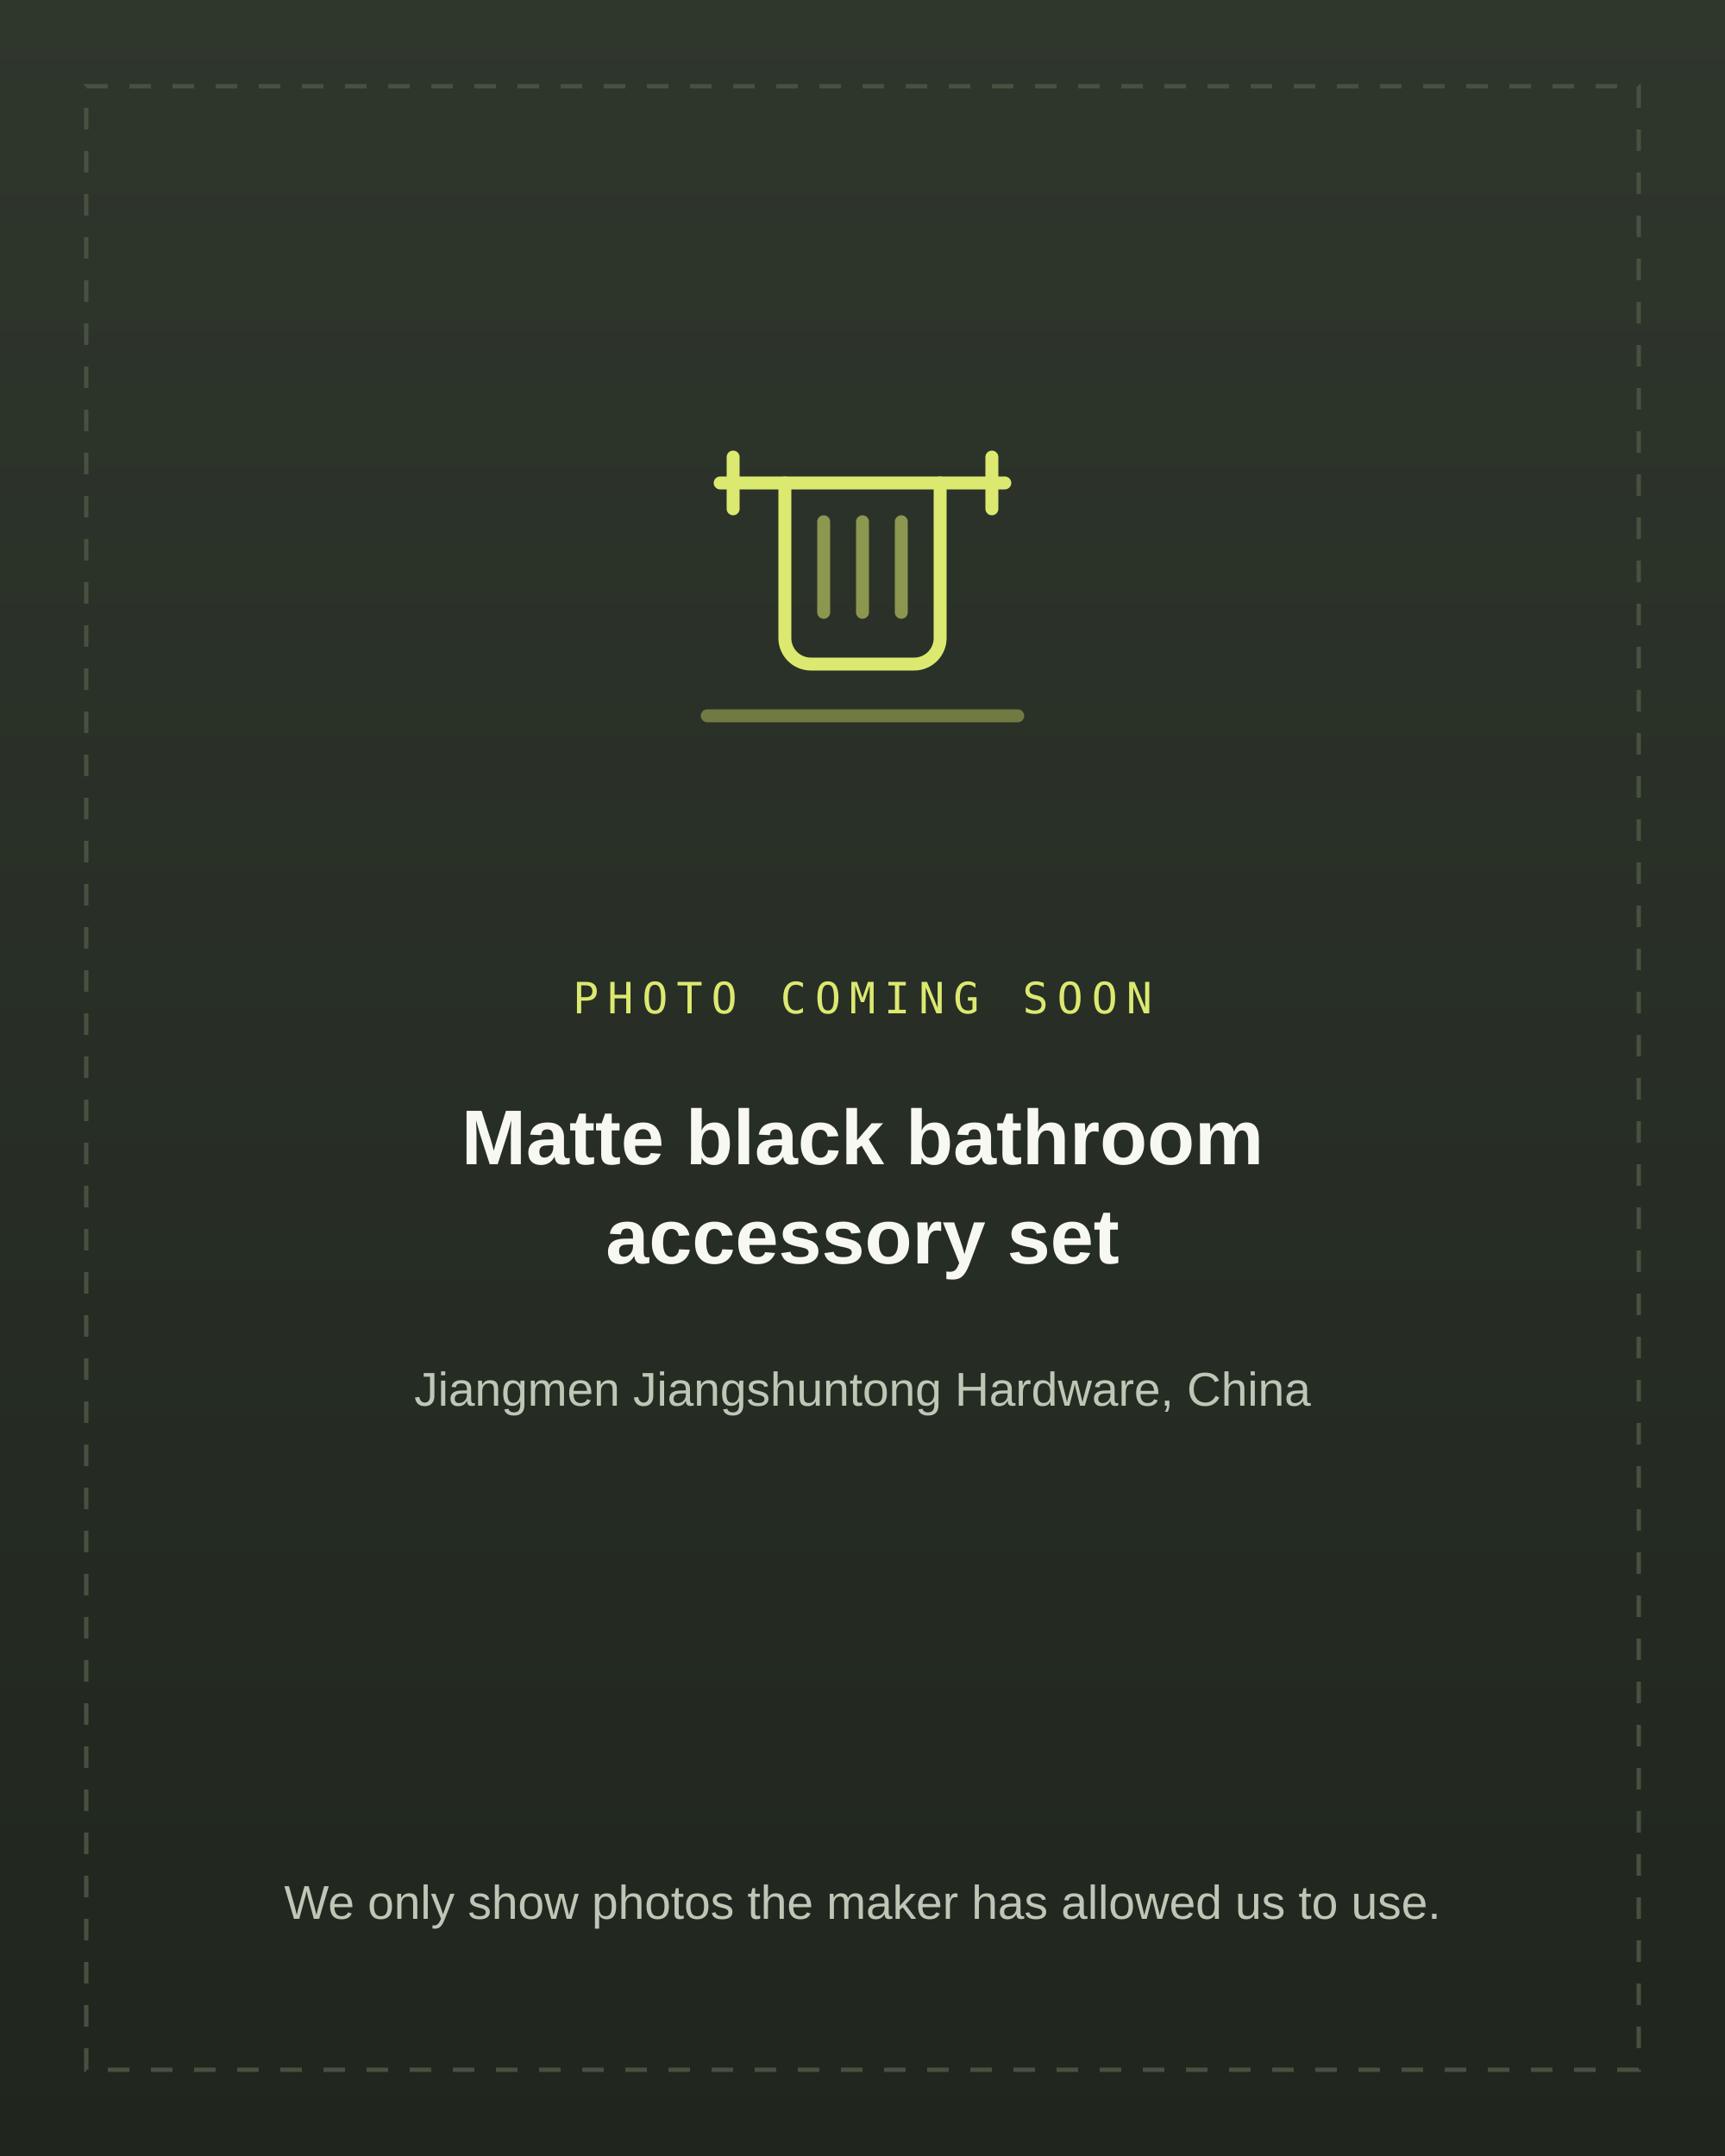
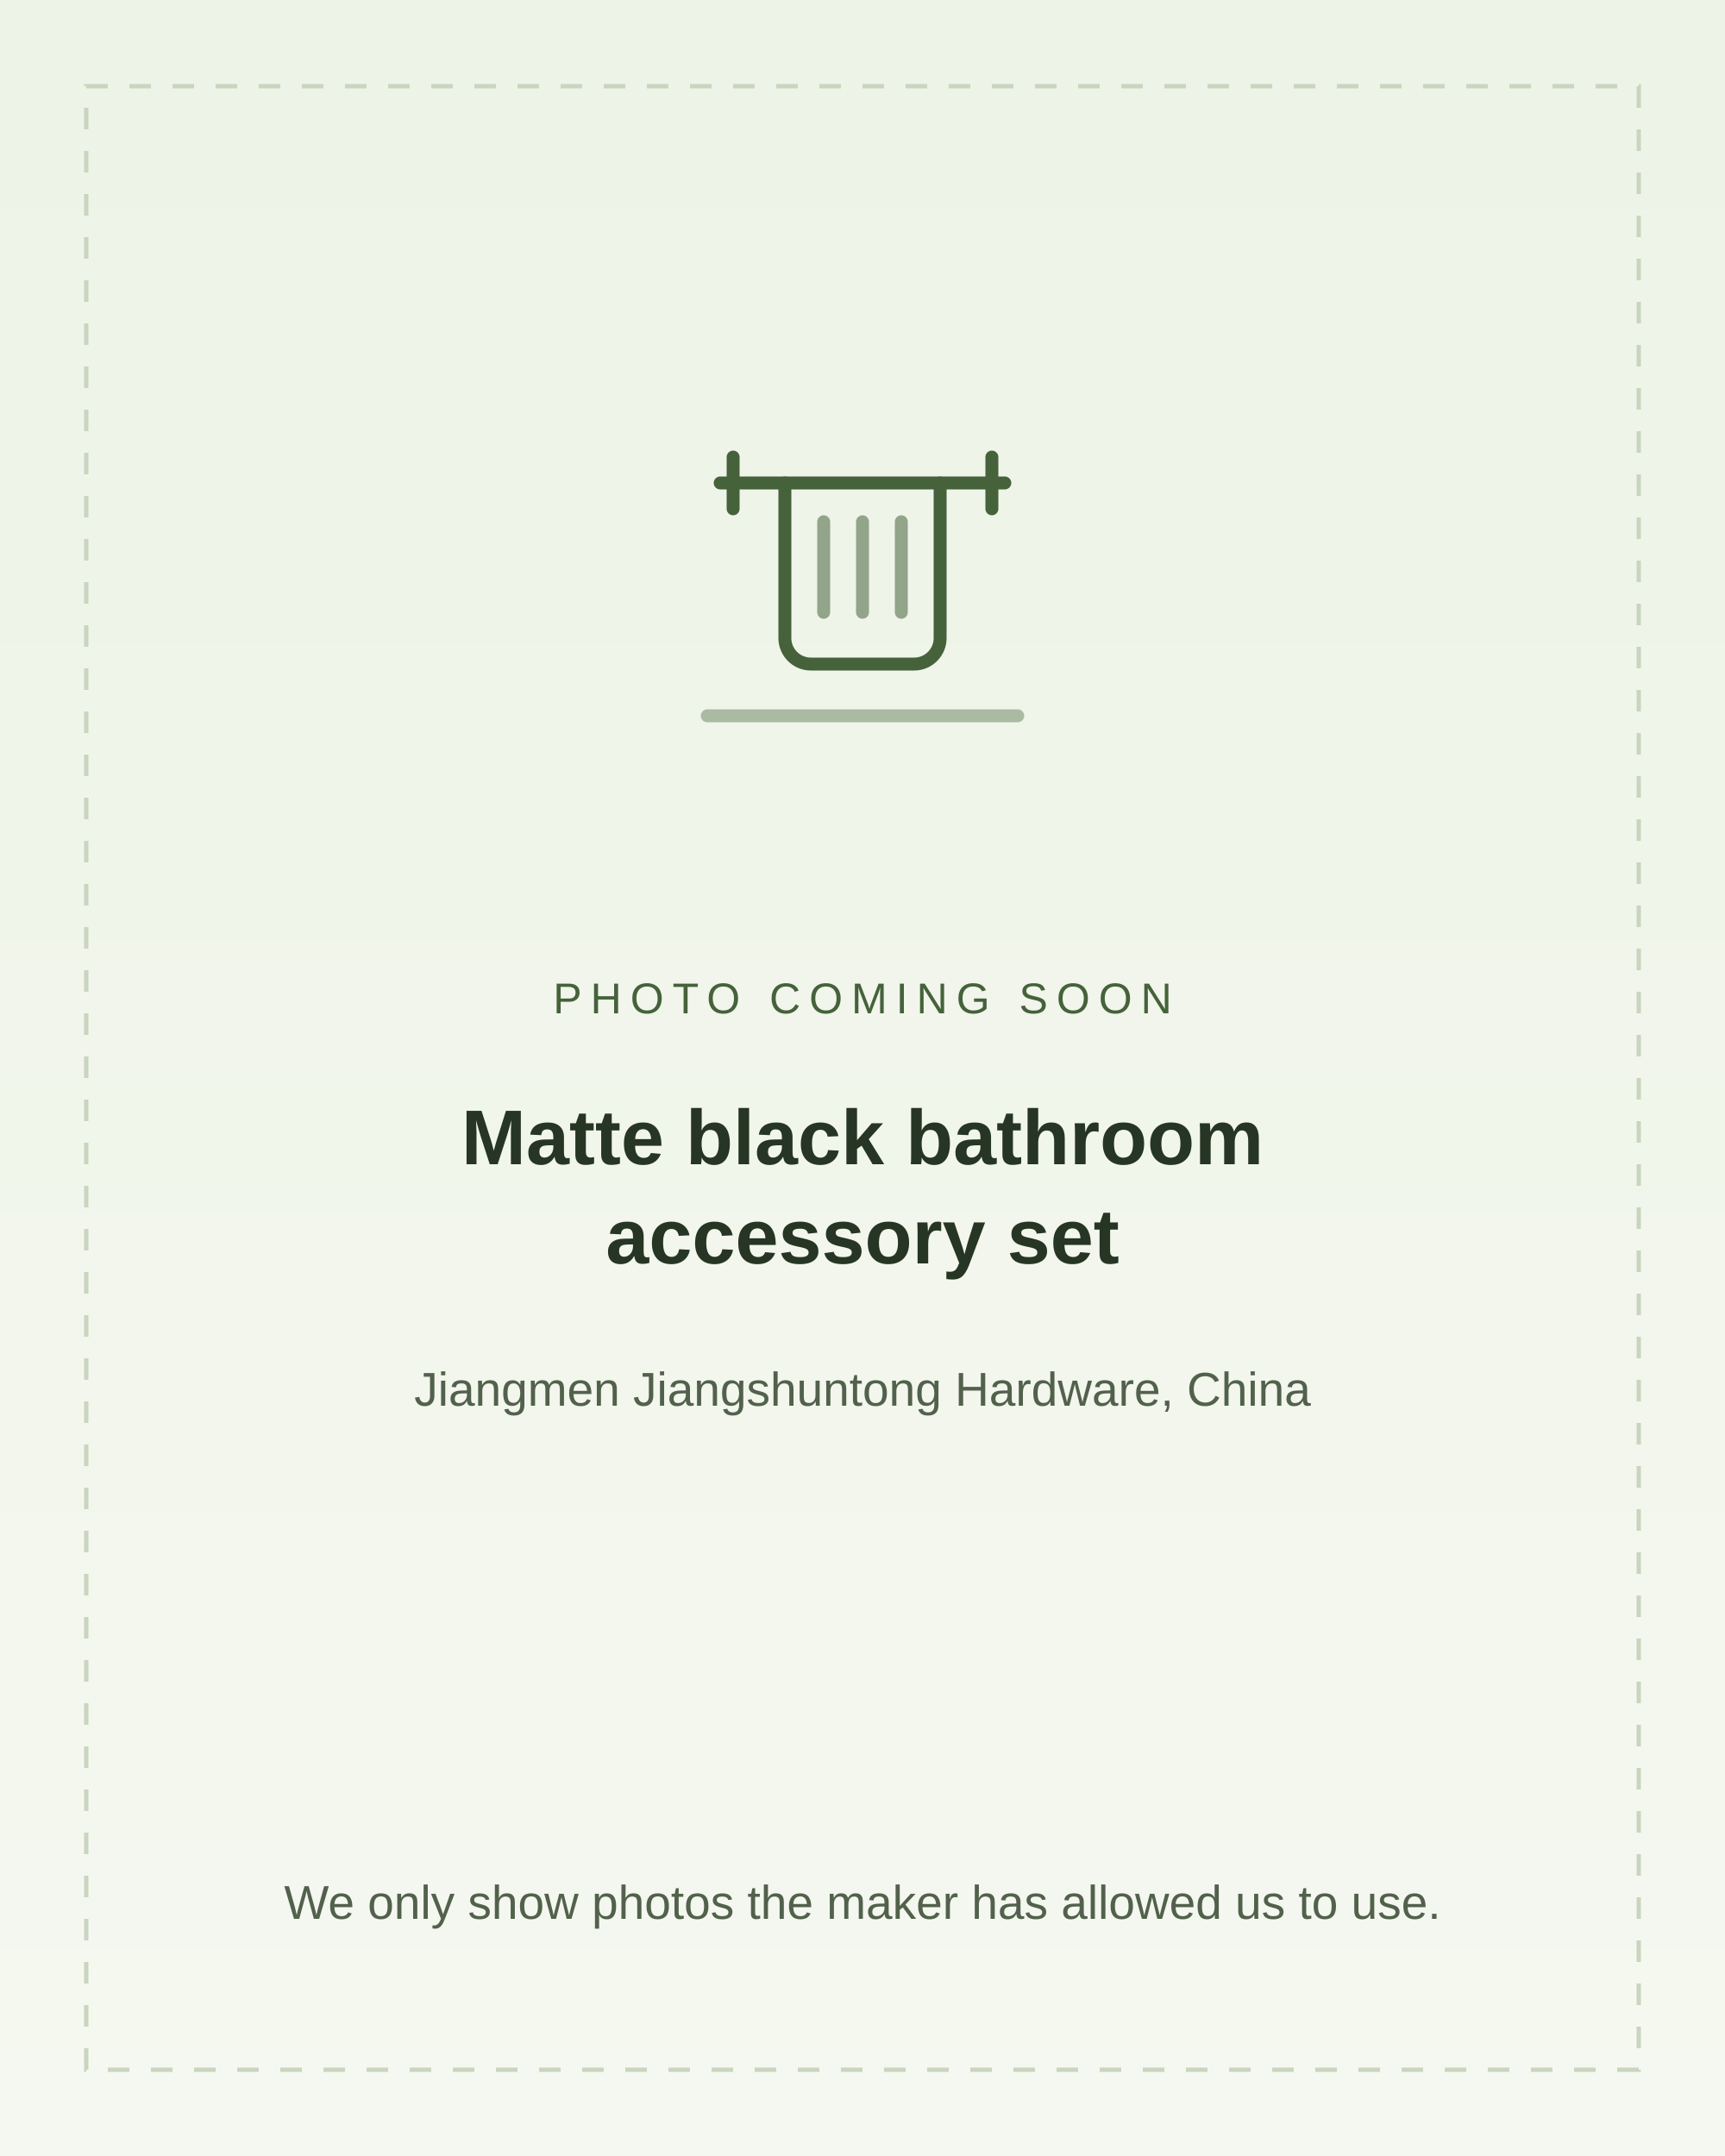
<svg xmlns="http://www.w3.org/2000/svg" viewBox="0 0 800 1000" width="800" height="1000">
  <defs>
    <linearGradient id="bg" x1="0" y1="0" x2="0" y2="1">
-       <stop offset="0" stop-color="#2f362c" />
-       <stop offset="1" stop-color="#20261e" />
+       <stop offset="0" stop-color="#edf3e6" />
+       <stop offset="1" stop-color="#f5f8f0" />
    </linearGradient>
  </defs>
  <rect width="800" height="1000" fill="url(#bg)" />
-   <rect x="40" y="40" width="720" height="920" fill="none" stroke="#48513f" stroke-width="2" stroke-dasharray="10 10" />
-   <g color="#dce970" transform="translate(304 170) scale(3)">
+   <rect x="40" y="40" width="720" height="920" fill="none" stroke="#c9d5bf" stroke-width="2" stroke-dasharray="10 10" />
+   <g color="#45623b" transform="translate(304 170) scale(3)">
    <g fill="none" stroke="currentColor" stroke-width="2" stroke-linecap="round" stroke-linejoin="round">
      <path d="M10 18h44" />
      <path d="M12 14v8M52 14v8" />
      <path d="M20 18v24c0 2.2 1.8 4 4 4h16c2.2 0 4-1.8 4-4V18" />
      <path d="M26 24v14M32 24v14M38 24v14" stroke-opacity=".55" />
      <path d="M8 54h48" stroke-opacity=".4" />
    </g>
  </g>
-   <text x="400" y="470" text-anchor="middle" fill="#dce970" font-family="DM Mono, Consolas, monospace" font-size="20" letter-spacing="4">PHOTO COMING SOON</text>
-   <text x="400" y="540" text-anchor="middle" fill="#f7f8f2" font-family="Manrope, Arial, sans-serif" font-size="36" font-weight="700">Matte black bathroom</text>
-   <text x="400" y="586" text-anchor="middle" fill="#f7f8f2" font-family="Manrope, Arial, sans-serif" font-size="36" font-weight="700">accessory set</text>
-   <text x="400" y="652" text-anchor="middle" fill="#bec7b5" font-family="Manrope, Arial, sans-serif" font-size="22">Jiangmen Jiangshuntong Hardware, China</text>
-   <text x="400" y="890" text-anchor="middle" fill="#bec7b5" font-family="Manrope, Arial, sans-serif" font-size="22">We only show photos the maker has allowed us to use.</text>
+   <text x="400" y="470" text-anchor="middle" fill="#45623b" font-family="Work Sans, Arial, sans-serif" font-size="20" letter-spacing="4">PHOTO COMING SOON</text>
+   <text x="400" y="540" text-anchor="middle" fill="#273524" font-family="Work Sans, Arial, sans-serif" font-size="36" font-weight="700">Matte black bathroom</text>
+   <text x="400" y="586" text-anchor="middle" fill="#273524" font-family="Work Sans, Arial, sans-serif" font-size="36" font-weight="700">accessory set</text>
+   <text x="400" y="652" text-anchor="middle" fill="#52614c" font-family="Work Sans, Arial, sans-serif" font-size="22">Jiangmen Jiangshuntong Hardware, China</text>
+   <text x="400" y="890" text-anchor="middle" fill="#52614c" font-family="Work Sans, Arial, sans-serif" font-size="22">We only show photos the maker has allowed us to use.</text>
</svg>
